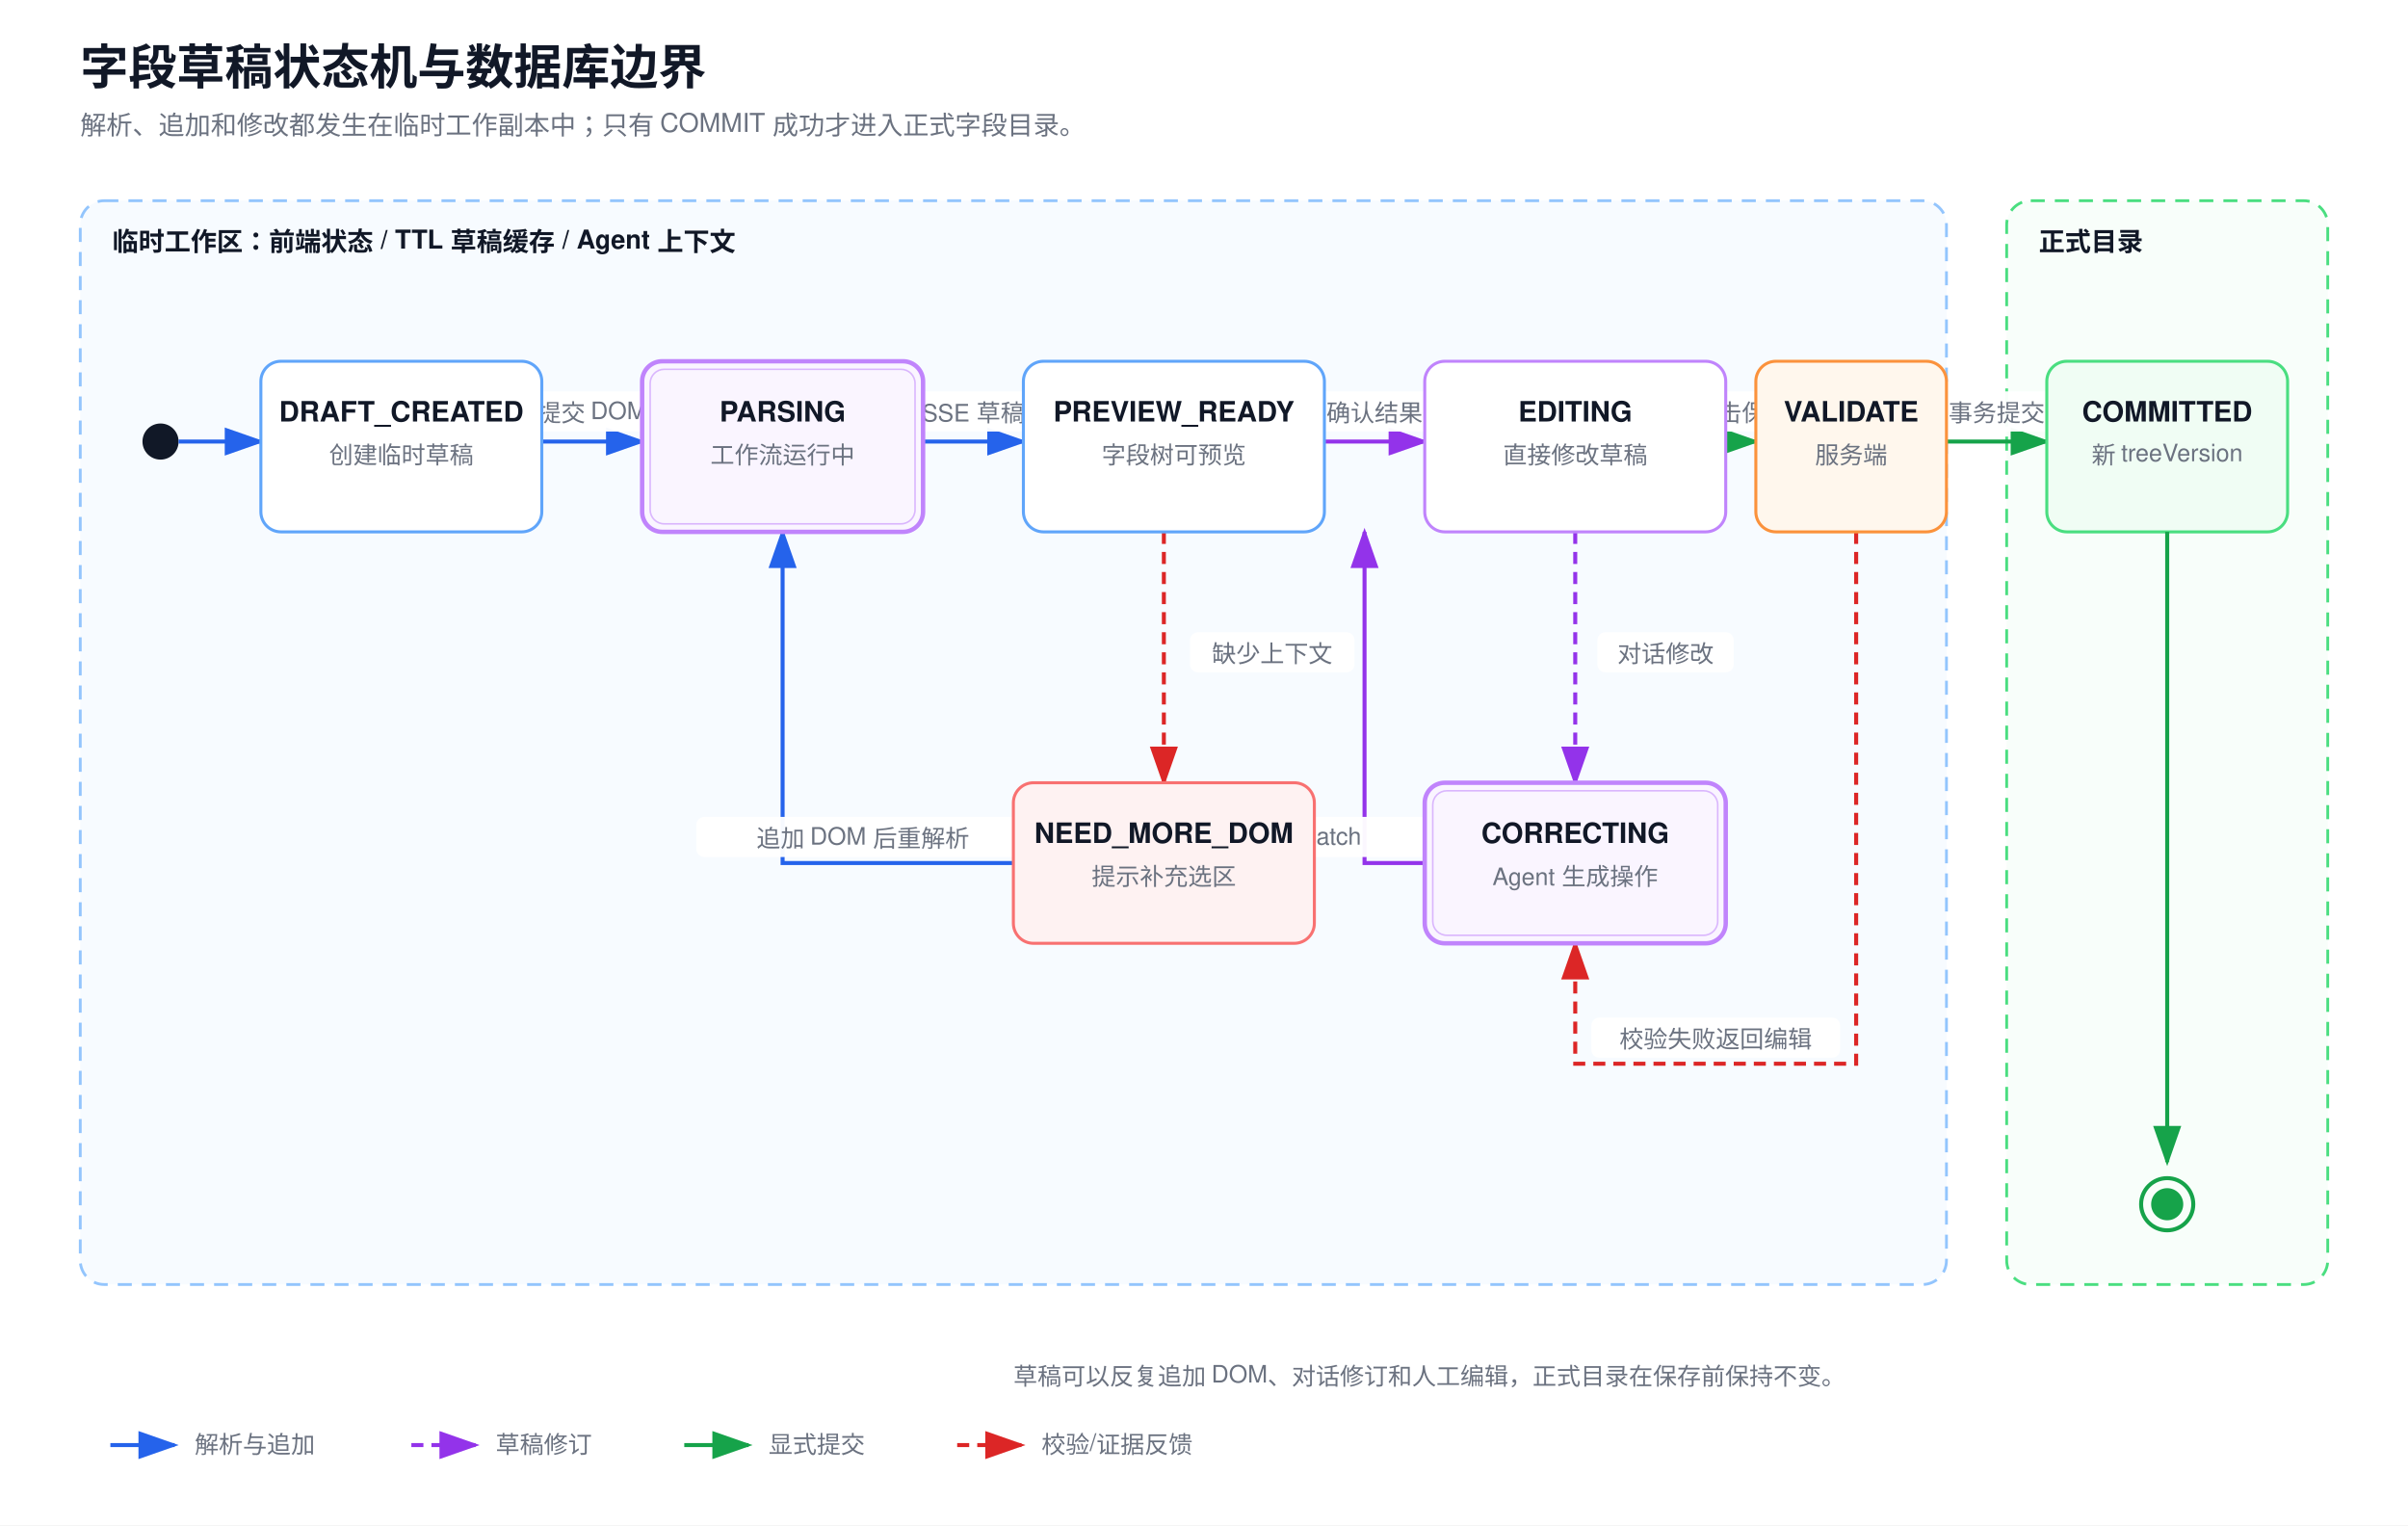
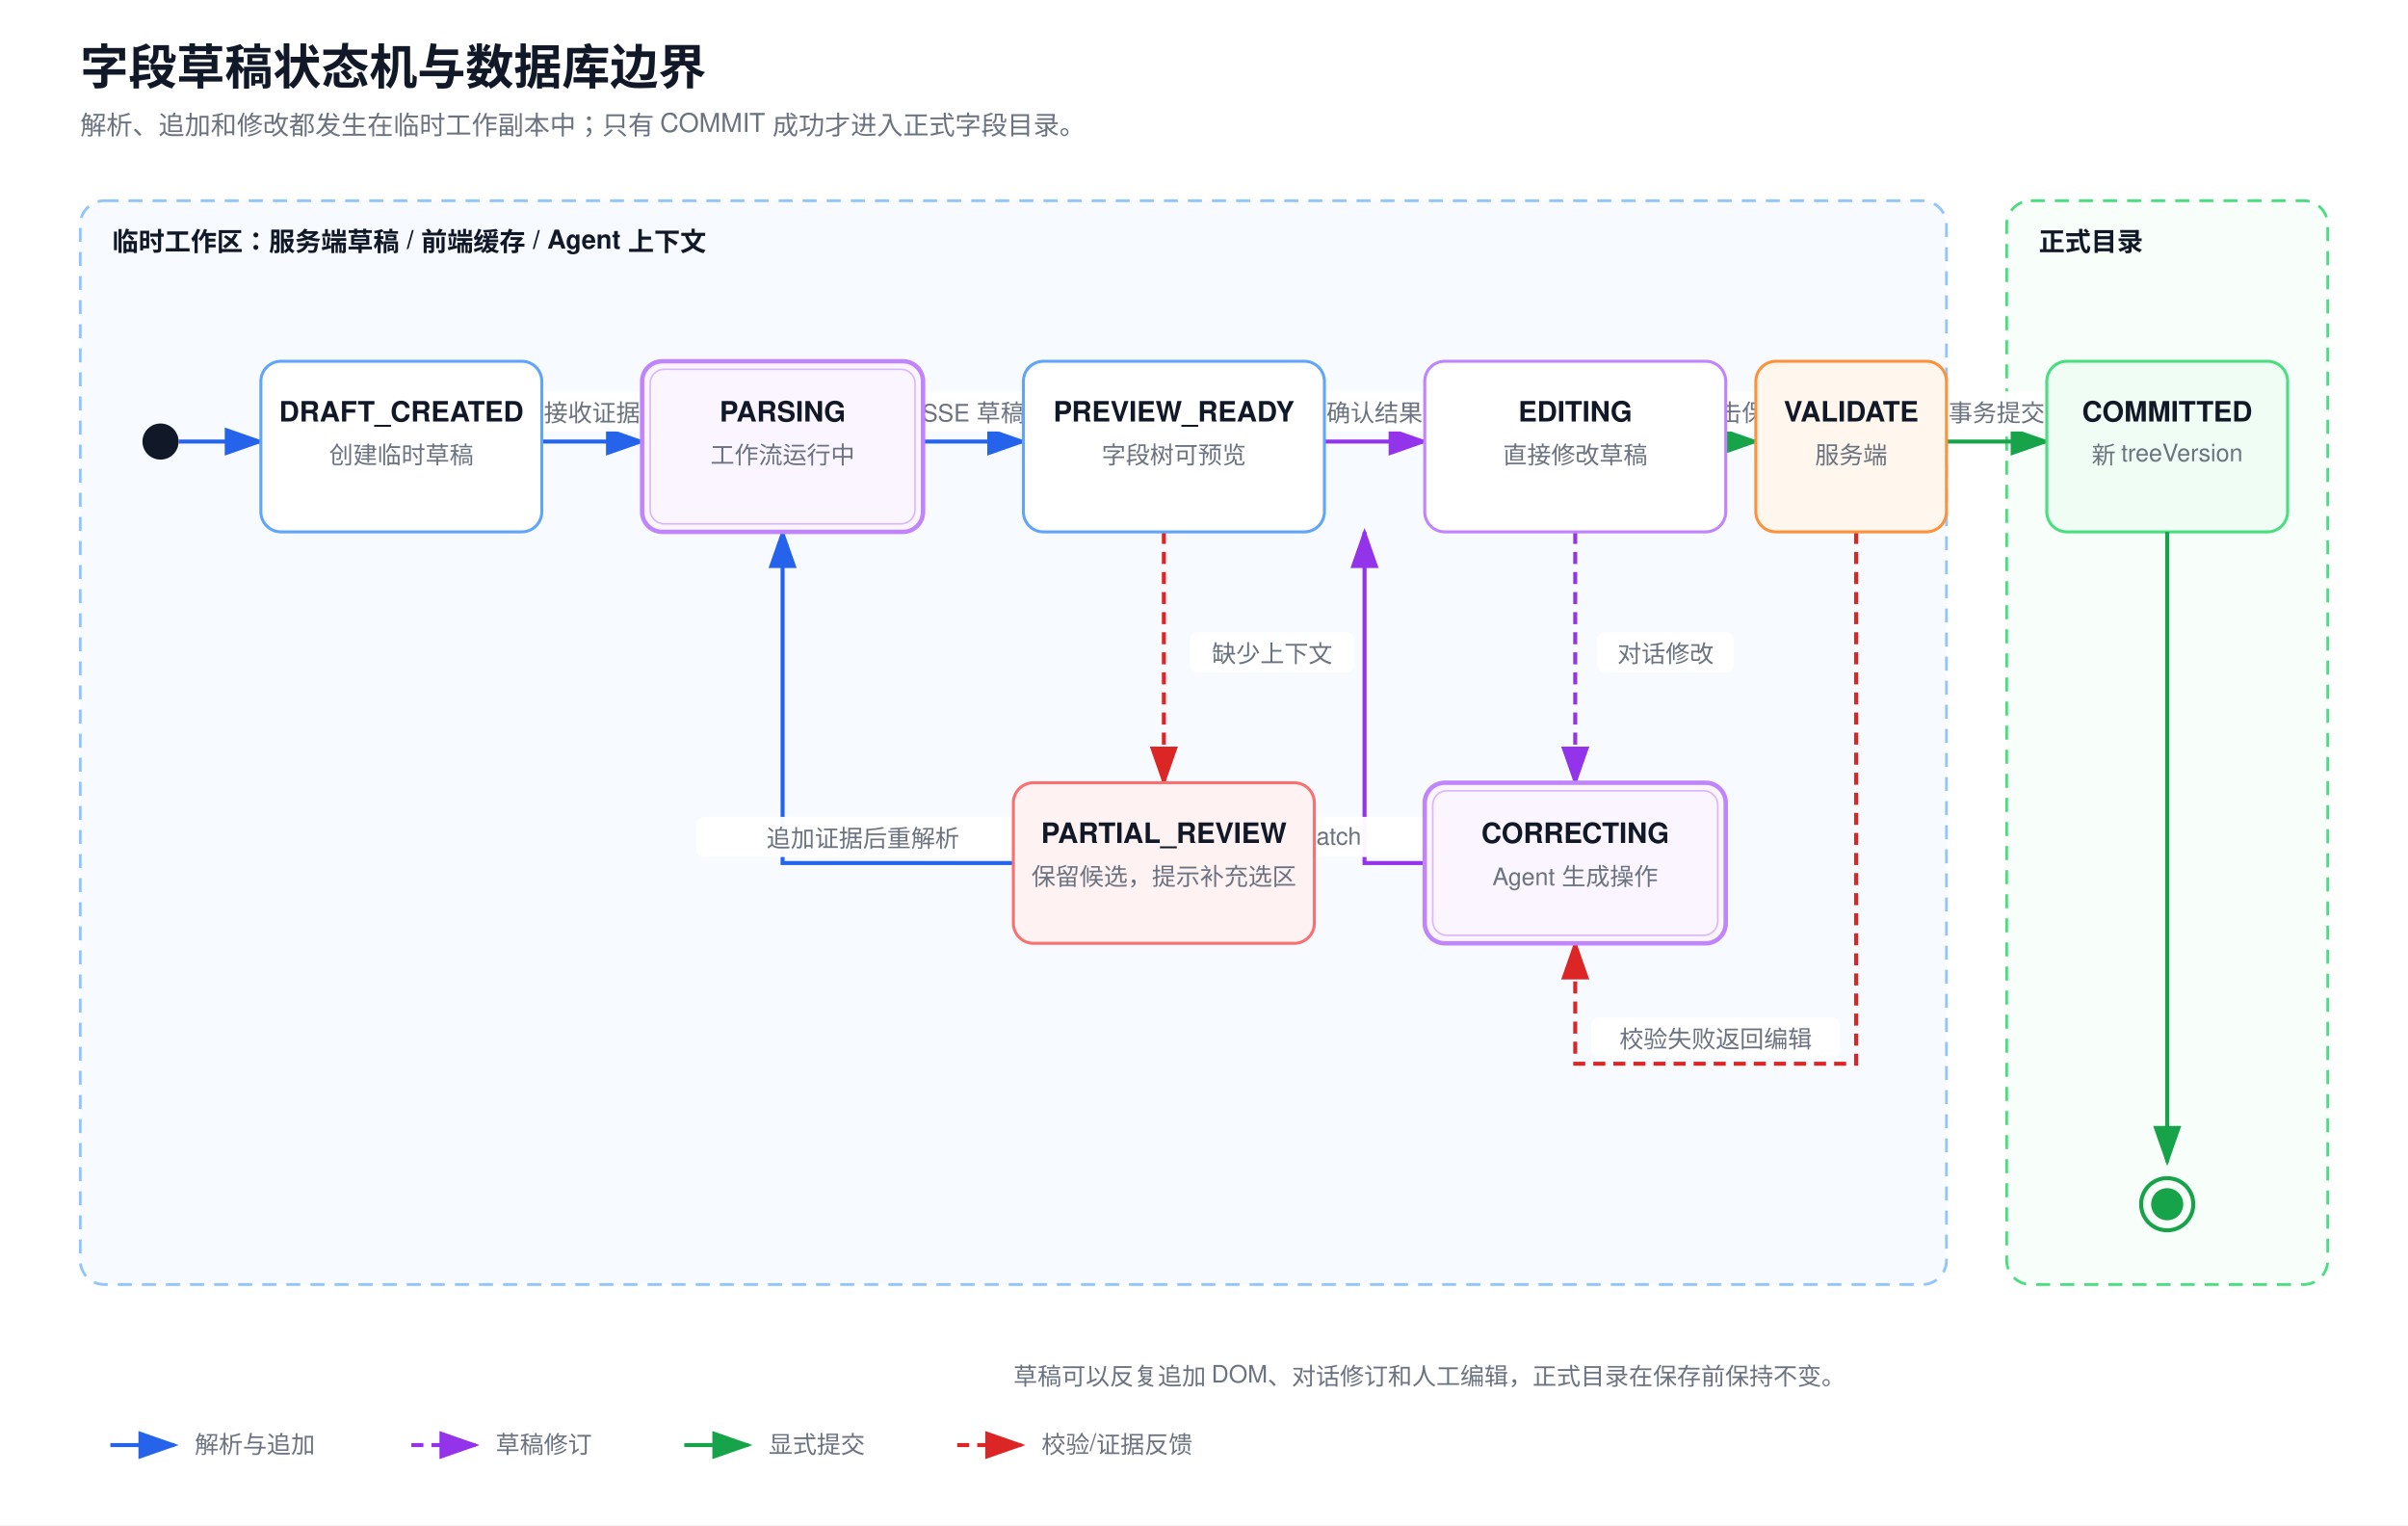
<svg xmlns="http://www.w3.org/2000/svg" viewBox="0 0 1200 760" width="1200" height="760">
  <style>text{font-family:'Helvetica Neue',Helvetica,Arial,'PingFang SC','Microsoft YaHei',sans-serif;fill:#111827} .muted{fill:#6b7280} .small{font-size:12px} .label{font-size:14px} .title{font-size:24px;font-weight:700} .subtitle{font-size:13px} .node-title{font-size:14px;font-weight:600}</style>
  <defs>
    <marker id="arrow-blue" markerWidth="10" markerHeight="7" refX="9" refY="3.5" orient="auto">
      <polygon points="0 0,10 3.5,0 7" fill="#2563eb" />
    </marker>
    <marker id="arrow-purple" markerWidth="10" markerHeight="7" refX="9" refY="3.5" orient="auto">
      <polygon points="0 0,10 3.5,0 7" fill="#9333ea" />
    </marker>
    <marker id="arrow-green" markerWidth="10" markerHeight="7" refX="9" refY="3.5" orient="auto">
      <polygon points="0 0,10 3.5,0 7" fill="#16a34a" />
    </marker>
    <marker id="arrow-orange" markerWidth="10" markerHeight="7" refX="9" refY="3.5" orient="auto">
      <polygon points="0 0,10 3.5,0 7" fill="#ea580c" />
    </marker>
    <marker id="arrow-red" markerWidth="10" markerHeight="7" refX="9" refY="3.5" orient="auto">
      <polygon points="0 0,10 3.5,0 7" fill="#dc2626" />
    </marker>
    <marker id="arrow-gray" markerWidth="10" markerHeight="7" refX="9" refY="3.5" orient="auto">
      <polygon points="0 0,10 3.5,0 7" fill="#6b7280" />
    </marker>
  </defs>
  <rect width="1200" height="760" fill="#ffffff" />
  <text x="40" y="42" class="title">字段草稿状态机与数据库边界</text>
  <text x="40" y="67" class="subtitle muted">解析、追加和修改都发生在临时工作副本中；只有 COMMIT 成功才进入正式字段目录。</text>
  <rect x="40" y="100" width="930" height="540" rx="12" fill="#eff6ff" fill-opacity="0.45" stroke="#93c5fd" stroke-width="1.4" stroke-dasharray="7,5" />
-   <text x="56" y="125" font-size="13" font-weight="700" fill="#93c5fd">临时工作区：前端状态 / TTL 草稿缓存 / Agent 上下文</text>
+   <text x="56" y="125" font-size="13" font-weight="700" fill="#93c5fd">临时工作区：服务端草稿 / 前端缓存 / Agent 上下文</text>
  <rect x="1000" y="100" width="160" height="540" rx="12" fill="#f0fdf4" fill-opacity="0.45" stroke="#4ade80" stroke-width="1.4" stroke-dasharray="7,5" />
  <text x="1016" y="125" font-size="13" font-weight="700" fill="#4ade80">正式目录</text>
  <circle cx="80" cy="220" r="9" fill="#111827" />
  <path d="M 89 220 L 130 220" fill="none" stroke="#2563eb" stroke-width="2" marker-end="url(#arrow-blue)" data-graph-role="edge" />
  <path d="M 270 220 L 320 220" fill="none" stroke="#2563eb" stroke-width="2" marker-end="url(#arrow-blue)" data-graph-role="edge" />
  <rect x="247.0" y="195" width="96" height="20" rx="4" fill="#ffffff" opacity="0.96" />
-   <text x="295" y="210" text-anchor="middle" class="small muted">提交 DOM</text>
+   <text x="295" y="210" text-anchor="middle" class="small muted">接收证据</text>
  <path d="M 460 220 L 510 220" fill="none" stroke="#2563eb" stroke-width="2" marker-end="url(#arrow-blue)" data-graph-role="edge" />
  <rect x="437.0" y="195" width="96" height="20" rx="4" fill="#ffffff" opacity="0.96" />
  <text x="485" y="210" text-anchor="middle" class="small muted">SSE 草稿</text>
  <path d="M 660 220 L 710 220" fill="none" stroke="#9333ea" stroke-width="2" marker-end="url(#arrow-purple)" data-graph-role="edge" />
  <rect x="651.0" y="195" width="68" height="20" rx="4" fill="#ffffff" opacity="0.96" />
  <text x="685" y="210" text-anchor="middle" class="small muted">确认结果</text>
  <path d="M 860 220 L 875 220" fill="none" stroke="#16a34a" stroke-width="2" marker-end="url(#arrow-green)" data-graph-role="edge" />
  <rect x="834.0" y="195" width="68" height="20" rx="4" fill="#ffffff" opacity="0.96" />
  <text x="868" y="210" text-anchor="middle" class="small muted">点击保存</text>
  <path d="M 970 220 L 1020 220" fill="none" stroke="#16a34a" stroke-width="2" marker-end="url(#arrow-green)" data-graph-role="edge" />
  <rect x="961.0" y="195" width="68" height="20" rx="4" fill="#ffffff" opacity="0.96" />
  <text x="995" y="210" text-anchor="middle" class="small muted">事务提交</text>
  <path d="M 580 265 L 580 390" fill="none" stroke="#dc2626" stroke-width="2" stroke-dasharray="6,4" marker-end="url(#arrow-red)" data-graph-role="edge" />
  <rect x="593.0" y="315" width="82" height="20" rx="4" fill="#ffffff" opacity="0.96" />
  <text x="634" y="330" text-anchor="middle" class="small muted">缺少上下文</text>
  <path d="M 505 430 L 390 430 L 390 265" fill="none" stroke="#2563eb" stroke-width="2" marker-end="url(#arrow-blue)" data-graph-role="edge" />
  <rect x="347.0" y="407" width="166" height="20" rx="4" fill="#ffffff" opacity="0.96" />
-   <text x="430" y="422" text-anchor="middle" class="small muted">追加 DOM 后重解析</text>
+   <text x="430" y="422" text-anchor="middle" class="small muted">追加证据后重解析</text>
  <path d="M 785 265 L 785 390" fill="none" stroke="#9333ea" stroke-width="2" stroke-dasharray="6,4" marker-end="url(#arrow-purple)" data-graph-role="edge" />
  <rect x="796.0" y="315" width="68" height="20" rx="4" fill="#ffffff" opacity="0.96" />
  <text x="830" y="330" text-anchor="middle" class="small muted">对话修改</text>
  <path d="M 710 430 L 680 430 L 680 265" fill="none" stroke="#9333ea" stroke-width="2" marker-end="url(#arrow-purple)" data-graph-role="edge" />
  <rect x="588.0" y="407" width="124" height="20" rx="4" fill="#ffffff" opacity="0.96" />
  <text x="650" y="422" text-anchor="middle" class="small muted">应用 Patch</text>
  <path d="M 925 265 L 925 530 L 785 530 L 785 470" fill="none" stroke="#dc2626" stroke-width="2" stroke-dasharray="6,4" marker-end="url(#arrow-red)" data-graph-role="edge" />
  <rect x="793.0" y="507" width="124" height="20" rx="4" fill="#ffffff" opacity="0.96" />
  <text x="855" y="522" text-anchor="middle" class="small muted">校验失败返回编辑</text>
  <rect x="130" y="180" width="140" height="85" rx="10" fill="#ffffff" stroke="#60a5fa" stroke-width="1.5" />
  <text x="200.0" y="210" text-anchor="middle" class="node-title">DRAFT_CREATED</text>
  <text x="200.0" y="231" text-anchor="middle" class="small muted">创建临时草稿</text>
  <rect x="320" y="180" width="140" height="85" rx="10" fill="#faf5ff" stroke="#c084fc" stroke-width="2.2" />
  <rect x="324" y="184" width="132" height="77" rx="7" fill="none" stroke="#c084fc" stroke-width="0.8" opacity="0.55" />
  <text x="390.0" y="210" text-anchor="middle" class="node-title">PARSING</text>
  <text x="390.0" y="231" text-anchor="middle" class="small muted">工作流运行中</text>
  <rect x="510" y="180" width="150" height="85" rx="10" fill="#ffffff" stroke="#60a5fa" stroke-width="1.5" />
  <text x="585.0" y="210" text-anchor="middle" class="node-title">PREVIEW_READY</text>
  <text x="585.0" y="231" text-anchor="middle" class="small muted">字段树可预览</text>
  <rect x="710" y="180" width="150" height="85" rx="10" fill="#ffffff" stroke="#c084fc" stroke-width="1.5" />
  <text x="785.0" y="210" text-anchor="middle" class="node-title">EDITING</text>
  <text x="785.0" y="231" text-anchor="middle" class="small muted">直接修改草稿</text>
  <rect x="875" y="180" width="95" height="85" rx="10" fill="#fff7ed" stroke="#fb923c" stroke-width="1.5" />
  <text x="922.5" y="210" text-anchor="middle" class="node-title">VALIDATE</text>
  <text x="922.5" y="231" text-anchor="middle" class="small muted">服务端</text>
  <rect x="1020" y="180" width="120" height="85" rx="10" fill="#f0fdf4" stroke="#4ade80" stroke-width="1.5" />
  <text x="1080.0" y="210" text-anchor="middle" class="node-title">COMMITTED</text>
  <text x="1080.0" y="231" text-anchor="middle" class="small muted">新 treeVersion</text>
  <rect x="505" y="390" width="150" height="80" rx="10" fill="#fef2f2" stroke="#f87171" stroke-width="1.5" />
-   <text x="580.0" y="420" text-anchor="middle" class="node-title">NEED_MORE_DOM</text>
-   <text x="580.0" y="441" text-anchor="middle" class="small muted">提示补充选区</text>
+   <text x="580.0" y="420" text-anchor="middle" class="node-title">PARTIAL_REVIEW</text>
+   <text x="580.0" y="441" text-anchor="middle" class="small muted">保留候选，提示补充选区</text>
  <rect x="710" y="390" width="150" height="80" rx="10" fill="#faf5ff" stroke="#c084fc" stroke-width="2.2" />
  <rect x="714" y="394" width="142" height="72" rx="7" fill="none" stroke="#c084fc" stroke-width="0.8" opacity="0.55" />
  <text x="785.0" y="420" text-anchor="middle" class="node-title">CORRECTING</text>
  <text x="785.0" y="441" text-anchor="middle" class="small muted">Agent 生成操作</text>
  <circle cx="1080" cy="600" r="13" fill="none" stroke="#16a34a" stroke-width="2" />
  <circle cx="1080" cy="600" r="8" fill="#16a34a" />
  <path d="M 1080 265 L 1080 579" fill="none" stroke="#16a34a" stroke-width="2" marker-end="url(#arrow-green)" data-graph-role="edge" />
  <text x="505" y="690" class="small muted">草稿可以反复追加 DOM、对话修订和人工编辑，正式目录在保存前保持不变。</text>
  <line x1="55" y1="720" x2="87" y2="720" stroke="#2563eb" stroke-width="2" marker-end="url(#arrow-blue)" />
  <text x="97" y="724" class="small muted">解析与追加</text>
  <line x1="205" y1="720" x2="237" y2="720" stroke="#9333ea" stroke-width="2" stroke-dasharray="6,4" marker-end="url(#arrow-purple)" />
  <text x="247" y="724" class="small muted">草稿修订</text>
  <line x1="341" y1="720" x2="373" y2="720" stroke="#16a34a" stroke-width="2" marker-end="url(#arrow-green)" />
  <text x="383" y="724" class="small muted">显式提交</text>
  <line x1="477" y1="720" x2="509" y2="720" stroke="#dc2626" stroke-width="2" stroke-dasharray="6,4" marker-end="url(#arrow-red)" />
  <text x="519" y="724" class="small muted">校验/证据反馈</text>
</svg>
